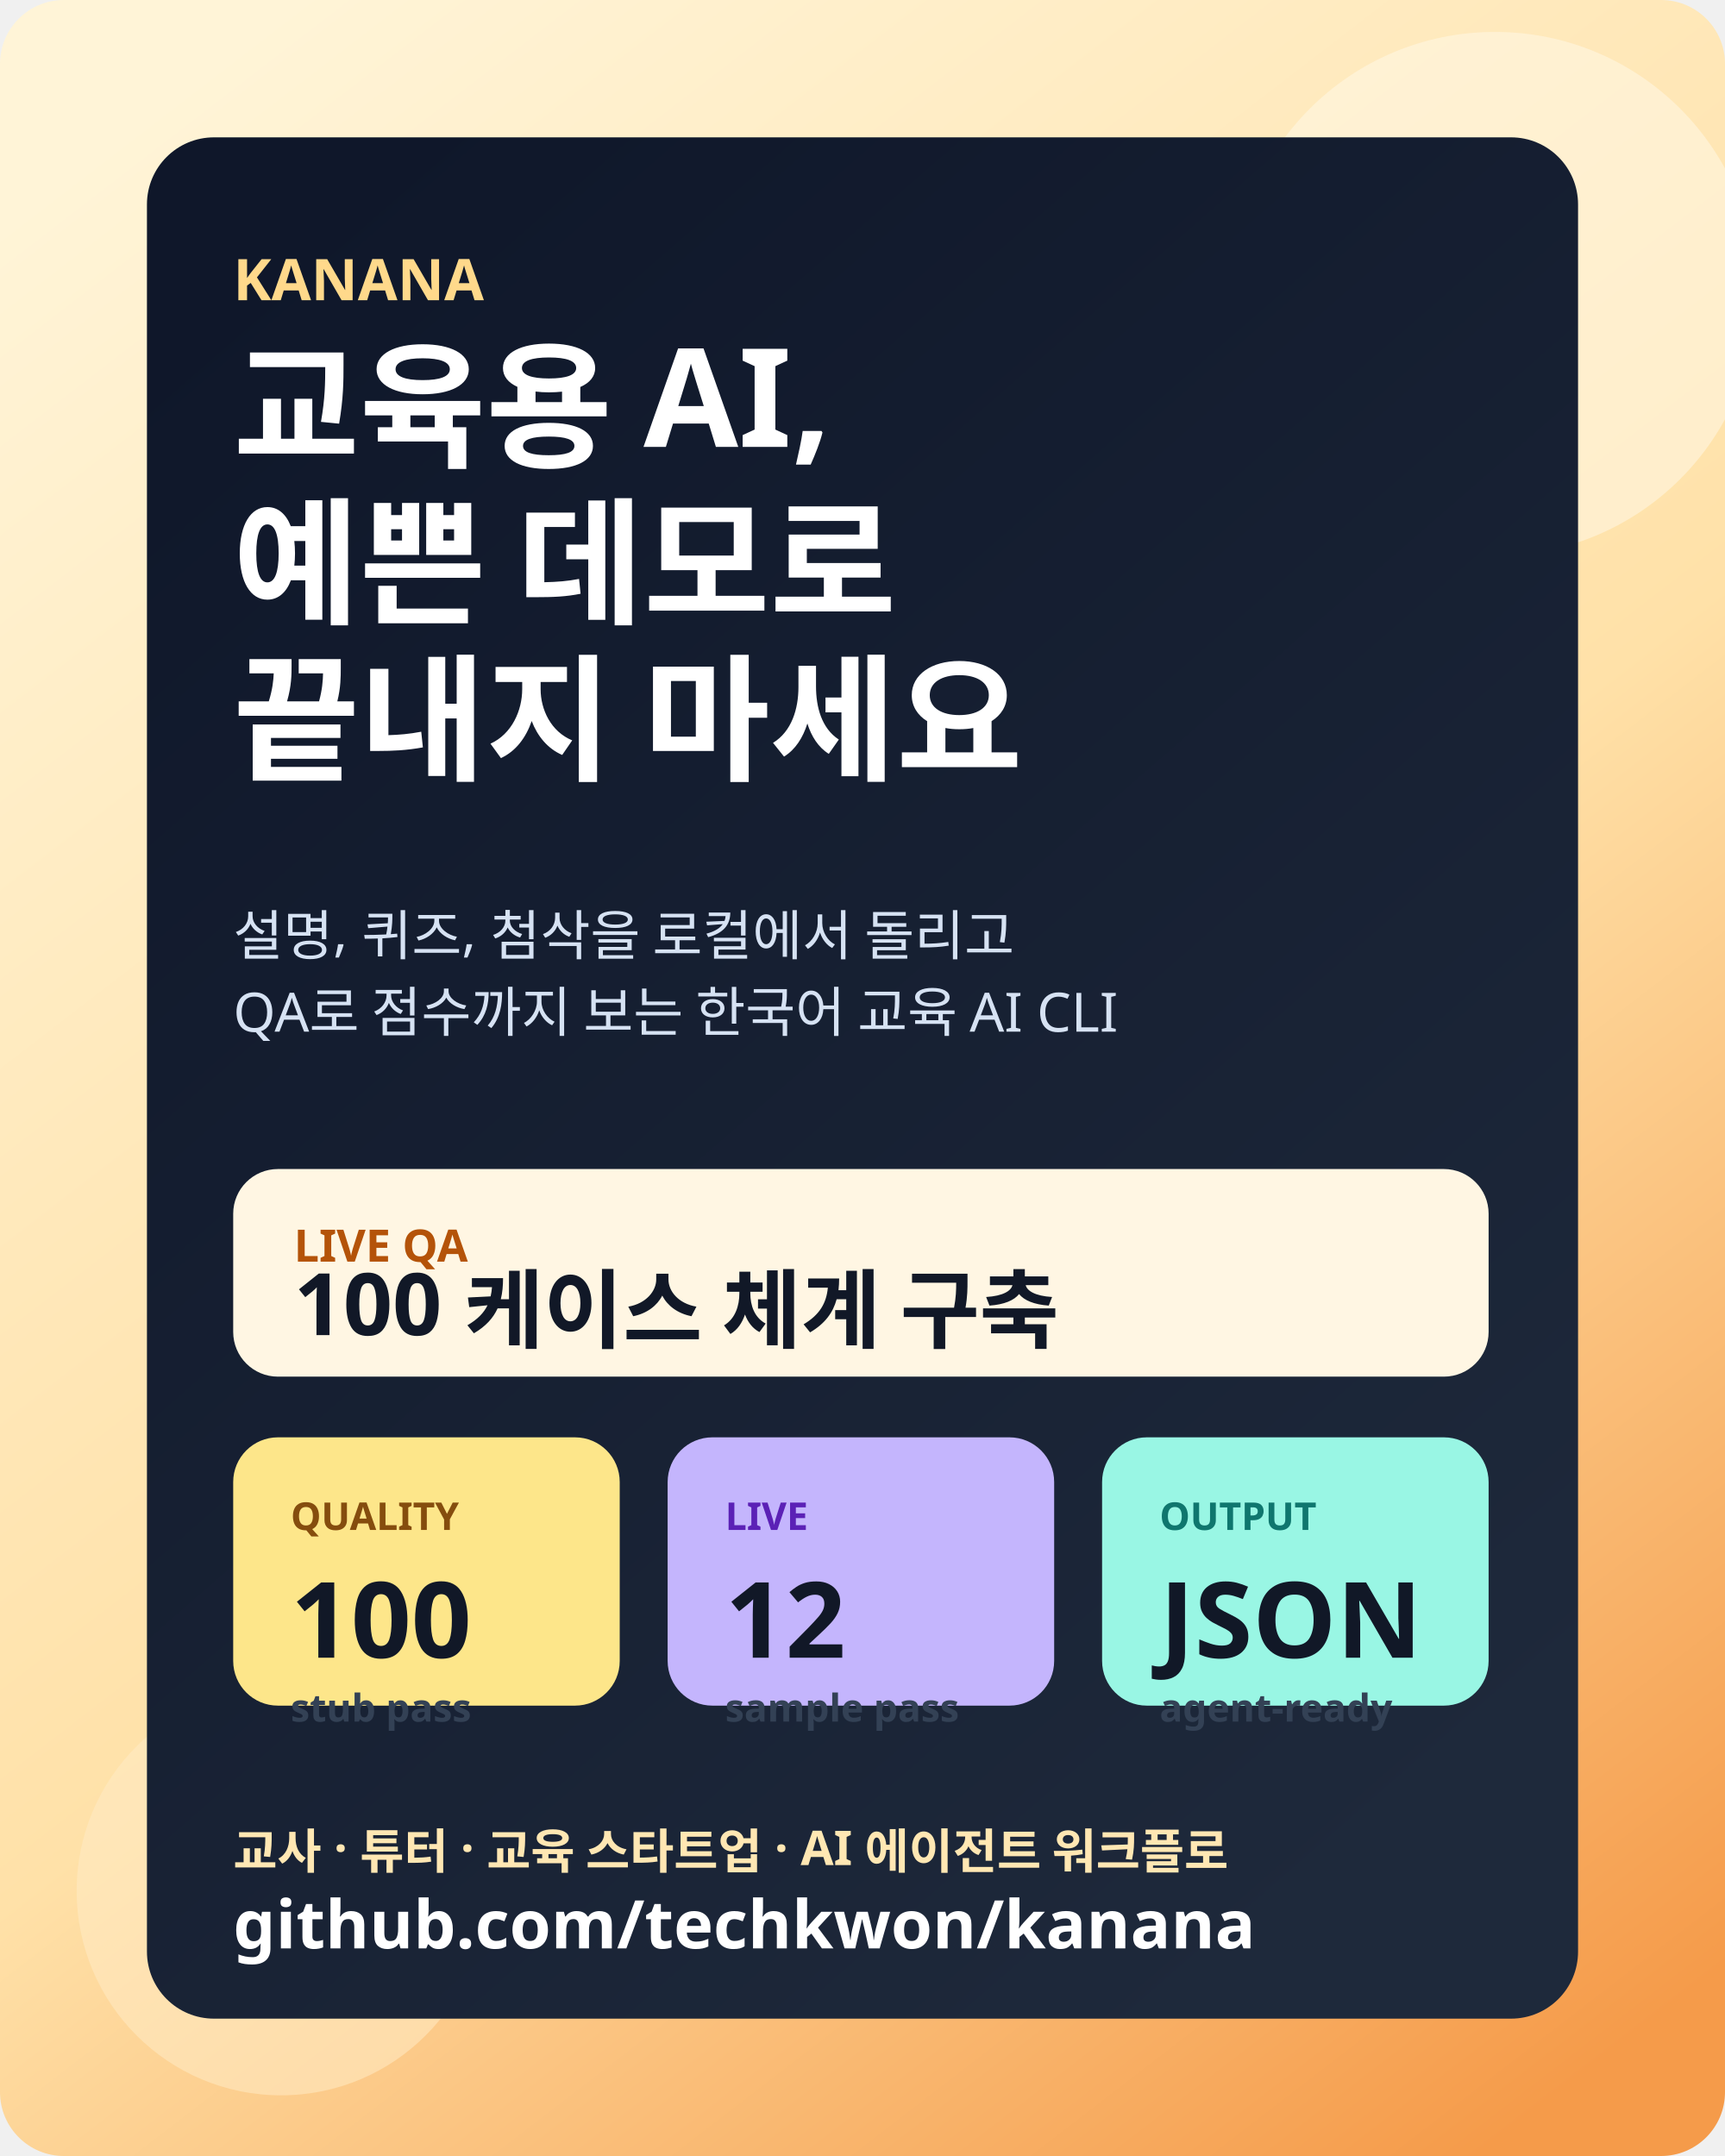
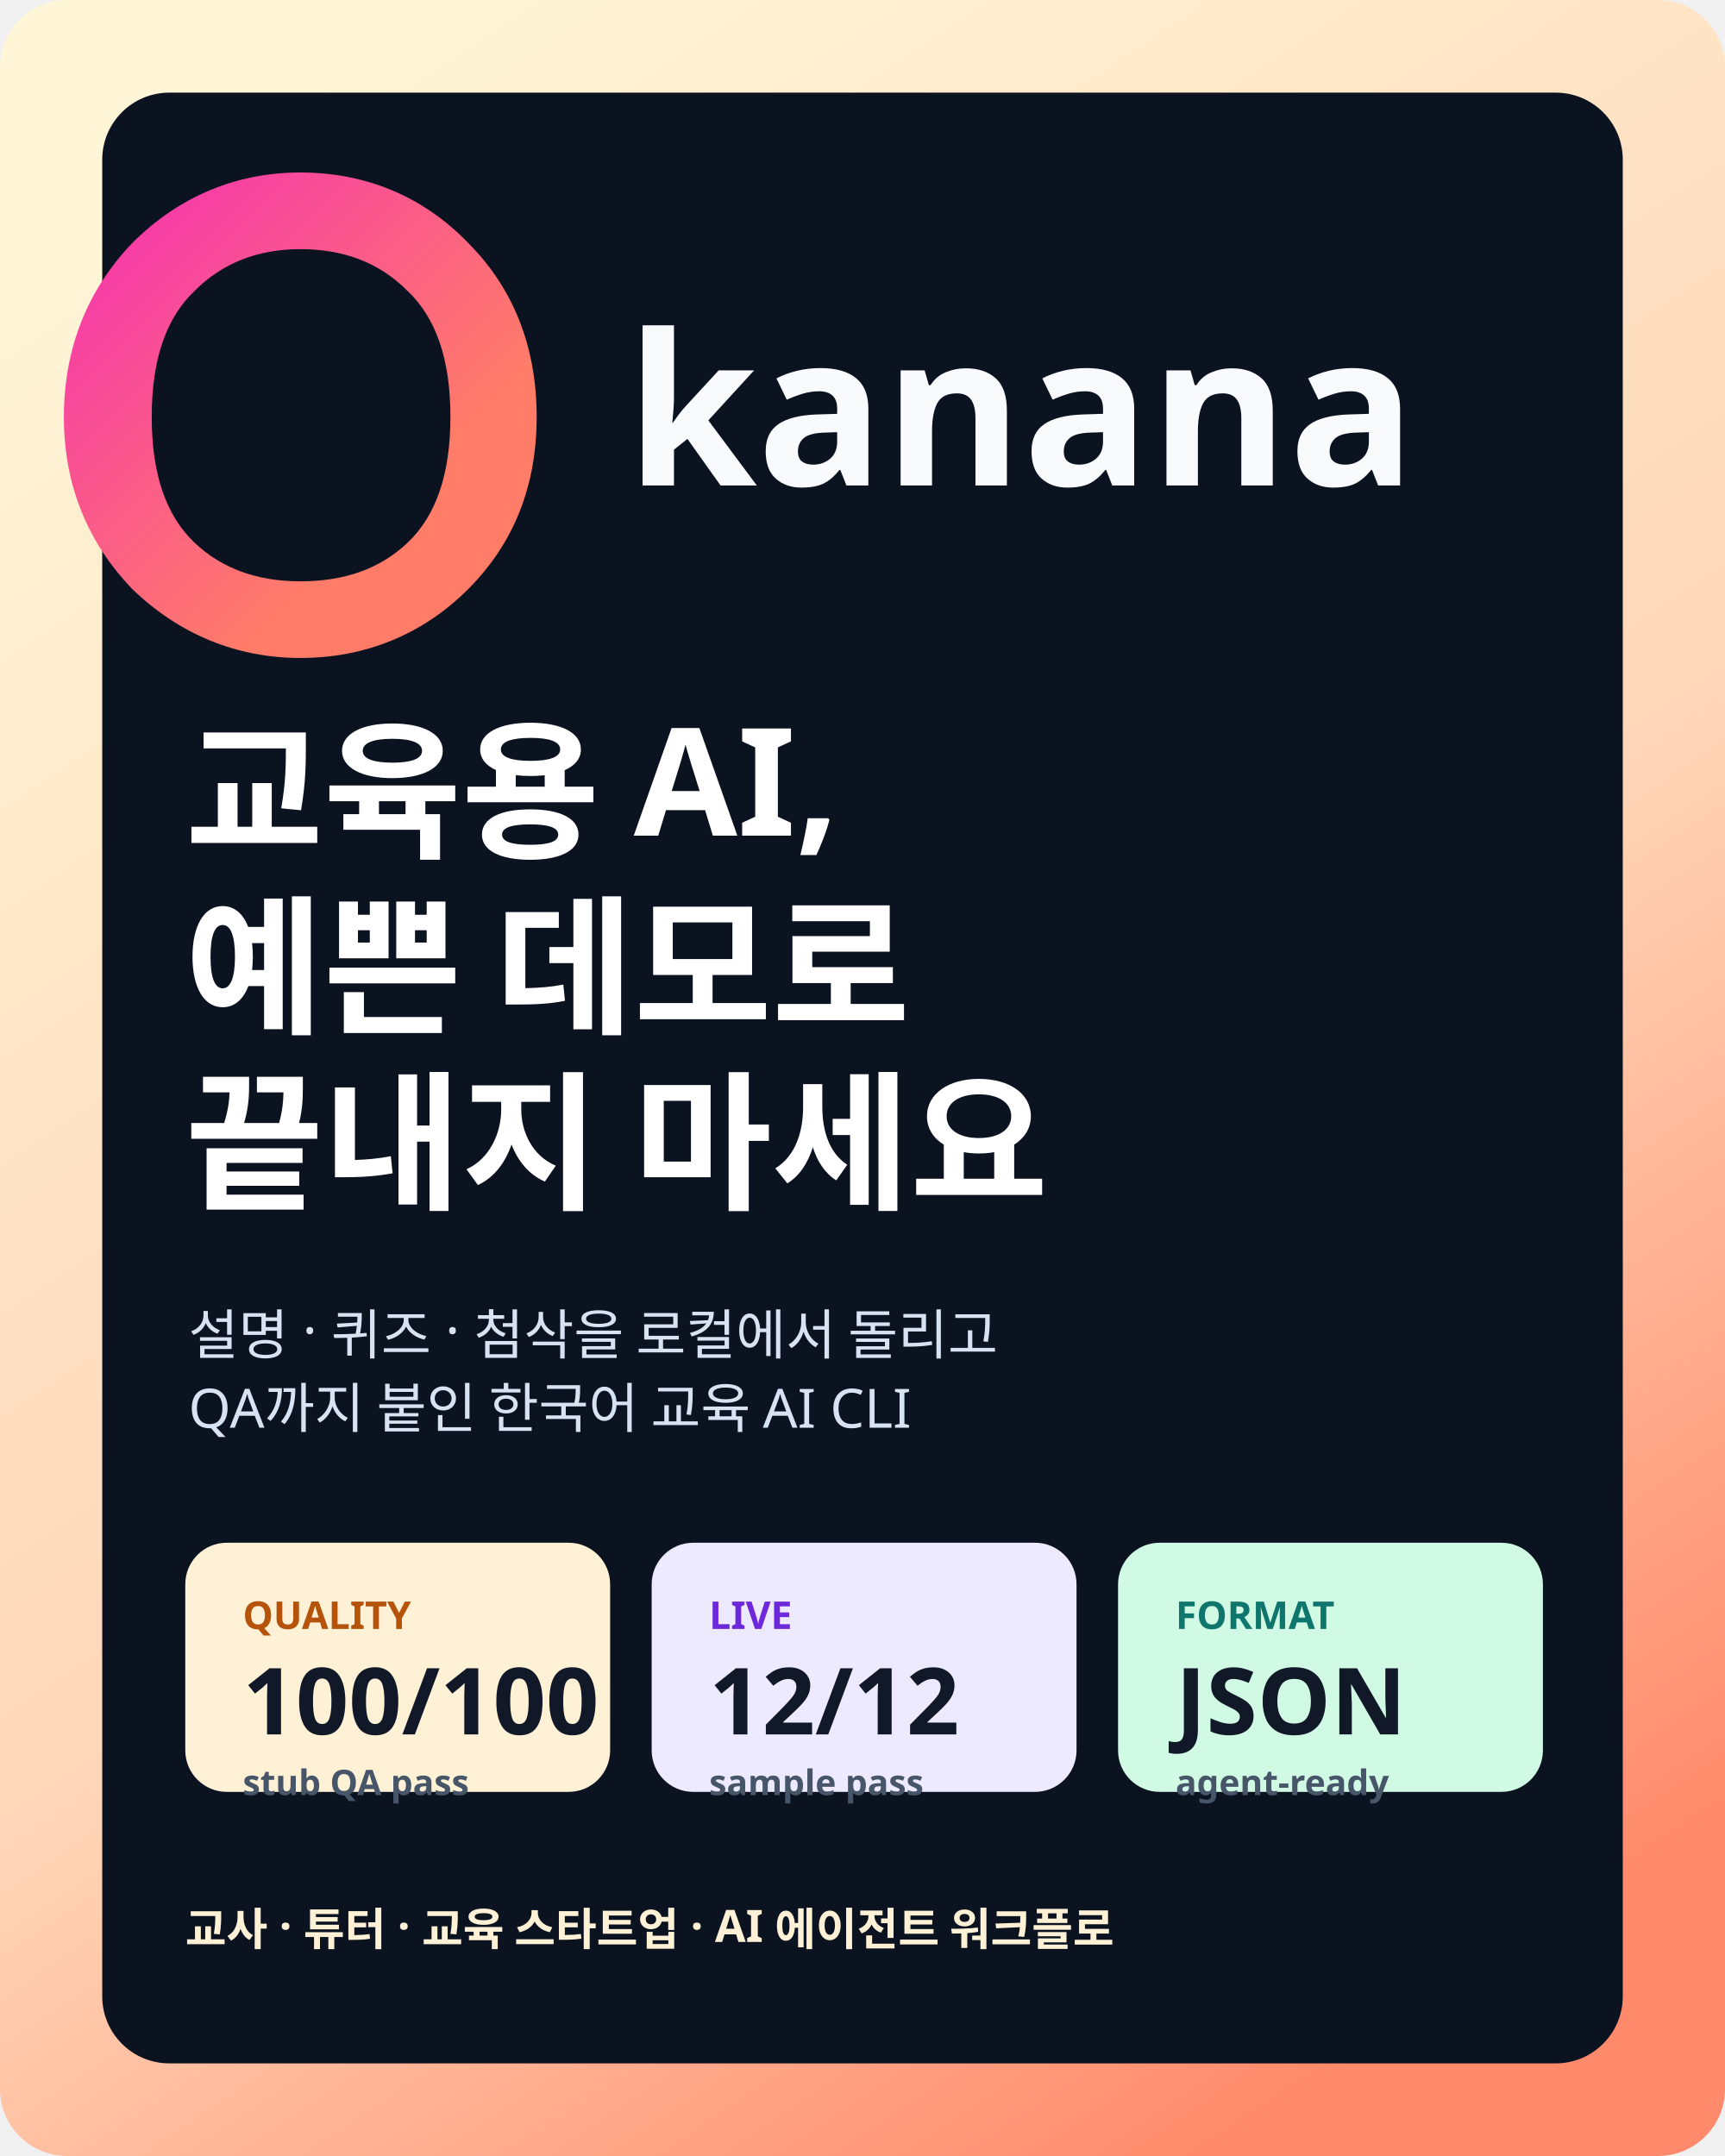
<svg xmlns="http://www.w3.org/2000/svg" width="1080" height="1350" viewBox="0 0 1080 1350" fill="none">
  <defs>
-     <linearGradient id="bg" x1="84" y1="76" x2="1013" y2="1283" gradientUnits="userSpaceOnUse">
-       <stop stop-color="#FFF4D7" />
-       <stop offset="0.55" stop-color="#FFE1A8" />
-       <stop offset="1" stop-color="#F59B4A" />
+     <linearGradient id="bg1" x1="140" y1="84" x2="918" y2="1246" gradientUnits="userSpaceOnUse">
+       <stop stop-color="#FFF5D7" />
+       <stop offset="0.58" stop-color="#FFD6B8" />
+       <stop offset="1" stop-color="#FF8A6B" />
    </linearGradient>
-     <linearGradient id="panel" x1="128" y1="184" x2="932" y2="1108" gradientUnits="userSpaceOnUse">
-       <stop stop-color="#0F172A" />
-       <stop offset="1" stop-color="#1E293B" />
+     <linearGradient id="ring1" x1="0" y1="0" x2="170" y2="170" gradientUnits="userSpaceOnUse">
+       <stop stop-color="#F63BA8" />
+       <stop offset="1" stop-color="#FF7C69" />
    </linearGradient>
  </defs>
-   <rect width="1080" height="1350" rx="40" fill="url(#bg)" />
-   <circle cx="936" cy="184" r="164" fill="#FFF7E6" fill-opacity="0.55" />
-   <circle cx="176" cy="1184" r="128" fill="#FFEBC4" fill-opacity="0.55" />
-   <rect x="92" y="86" width="896" height="1178" rx="42" fill="url(#panel)" />
-   <text x="146" y="188" fill="#FFD98B" font-size="36" font-weight="700" font-family="Pretendard, Apple SD Gothic Neo, Noto Sans KR, sans-serif">KANANA</text>
-   <text x="146" y="286" fill="#FFFFFF" font-size="86" font-weight="800" font-family="Pretendard, Apple SD Gothic Neo, Noto Sans KR, sans-serif">교육용 AI,</text>
-   <text x="146" y="384" fill="#FFFFFF" font-size="86" font-weight="800" font-family="Pretendard, Apple SD Gothic Neo, Noto Sans KR, sans-serif">예쁜 데모로</text>
-   <text x="146" y="482" fill="#FFFFFF" font-size="86" font-weight="800" font-family="Pretendard, Apple SD Gothic Neo, Noto Sans KR, sans-serif">끝내지 마세요</text>
-   <text x="146" y="598" fill="#D6E2F3" font-size="34" font-weight="500" font-family="Pretendard, Apple SD Gothic Neo, Noto Sans KR, sans-serif">설명, 퀴즈, 첨삭을 로컬에서 돌리고</text>
-   <text x="146" y="646" fill="#D6E2F3" font-size="34" font-weight="500" font-family="Pretendard, Apple SD Gothic Neo, Noto Sans KR, sans-serif">QA로 점수까지 보는 한국어 교육 AI CLI</text>
-   <rect x="146" y="732" width="786" height="130" rx="28" fill="#FFF6E3" />
-   <text x="184" y="790" fill="#B45309" font-size="28" font-weight="700" font-family="Pretendard, Apple SD Gothic Neo, Noto Sans KR, sans-serif">LIVE QA</text>
-   <text x="184" y="836" fill="#111827" font-size="54" font-weight="800" font-family="Pretendard, Apple SD Gothic Neo, Noto Sans KR, sans-serif">100 케이스 체계 구축</text>
-   <rect x="146" y="900" width="242" height="168" rx="28" fill="#FDE68A" />
-   <text x="182" y="958" fill="#854D0E" font-size="24" font-weight="700" font-family="Pretendard, Apple SD Gothic Neo, Noto Sans KR, sans-serif">QUALITY</text>
-   <text x="182" y="1038" fill="#111827" font-size="66" font-weight="800" font-family="Pretendard, Apple SD Gothic Neo, Noto Sans KR, sans-serif">100</text>
-   <text x="182" y="1078" fill="#334155" font-size="24" font-weight="600" font-family="Pretendard, Apple SD Gothic Neo, Noto Sans KR, sans-serif">stub pass</text>
-   <rect x="418" y="900" width="242" height="168" rx="28" fill="#C4B5FD" />
-   <text x="454" y="958" fill="#5B21B6" font-size="24" font-weight="700" font-family="Pretendard, Apple SD Gothic Neo, Noto Sans KR, sans-serif">LIVE</text>
-   <text x="454" y="1038" fill="#111827" font-size="66" font-weight="800" font-family="Pretendard, Apple SD Gothic Neo, Noto Sans KR, sans-serif">12</text>
-   <text x="454" y="1078" fill="#334155" font-size="24" font-weight="600" font-family="Pretendard, Apple SD Gothic Neo, Noto Sans KR, sans-serif">sample pass</text>
-   <rect x="690" y="900" width="242" height="168" rx="28" fill="#99F6E4" />
-   <text x="726" y="958" fill="#0F766E" font-size="24" font-weight="700" font-family="Pretendard, Apple SD Gothic Neo, Noto Sans KR, sans-serif">OUTPUT</text>
-   <text x="726" y="1038" fill="#111827" font-size="66" font-weight="800" font-family="Pretendard, Apple SD Gothic Neo, Noto Sans KR, sans-serif">JSON</text>
-   <text x="726" y="1078" fill="#334155" font-size="24" font-weight="600" font-family="Pretendard, Apple SD Gothic Neo, Noto Sans KR, sans-serif">agent-ready</text>
-   <text x="146" y="1170" fill="#FFE7B3" font-size="30" font-weight="700" font-family="Pretendard, Apple SD Gothic Neo, Noto Sans KR, sans-serif">교사 · 튜터 · 교육 스타트업 · AI 에이전트 워크플로</text>
-   <text x="146" y="1220" fill="#FFFFFF" font-size="42" font-weight="800" font-family="Pretendard, Apple SD Gothic Neo, Noto Sans KR, sans-serif">github.com/techkwon/kanana</text>
+   <rect width="1080" height="1350" rx="42" fill="url(#bg1)" />
+   <rect x="64" y="58" width="952" height="1234" rx="42" fill="#0B1220" />
+   <g transform="translate(112 108)">
+     <path d="M76 0C117 0 153 15 181 44C210 73 224 110 224 153C224 196 210 232 181 261C153 289 117 304 76 304C36 304 0 289 -29 261C-57 232 -72 196 -72 153C-72 110 -57 73 -29 44C0 15 36 0 76 0ZM76 48C49 48 27 57 10 74C-8 91 -17 117 -17 153C-17 189 -8 215 10 232C27 248 49 256 76 256C104 256 126 248 143 232C161 215 170 189 170 153C170 117 161 91 143 74C126 57 104 48 76 48Z" fill="url(#ring1)" />
+     <text x="280" y="196" fill="#F8FAFC" font-size="132" font-weight="700" font-family="Pretendard, Apple SD Gothic Neo, Noto Sans KR, sans-serif">kanana</text>
+   </g>
+   <text x="116" y="530" fill="#FFFFFF" font-size="94" font-weight="800" font-family="Pretendard, Apple SD Gothic Neo, Noto Sans KR, sans-serif">교육용 AI,</text>
+   <text x="116" y="640" fill="#FFFFFF" font-size="94" font-weight="800" font-family="Pretendard, Apple SD Gothic Neo, Noto Sans KR, sans-serif">예쁜 데모로</text>
+   <text x="116" y="750" fill="#FFFFFF" font-size="94" font-weight="800" font-family="Pretendard, Apple SD Gothic Neo, Noto Sans KR, sans-serif">끝내지 마세요</text>
+   <text x="118" y="848" fill="#D7E2F3" font-size="34" font-weight="500" font-family="Pretendard, Apple SD Gothic Neo, Noto Sans KR, sans-serif">설명 · 퀴즈 · 첨삭을 로컬에서 돌리고</text>
+   <text x="118" y="894" fill="#D7E2F3" font-size="34" font-weight="500" font-family="Pretendard, Apple SD Gothic Neo, Noto Sans KR, sans-serif">QA까지 붙인 한국어 교육 AI CLI</text>
+   <rect x="116" y="966" width="266" height="156" rx="26" fill="#FFF1D6" />
+   <text x="152" y="1020" fill="#B45309" font-size="24" font-weight="700" font-family="Pretendard, Apple SD Gothic Neo, Noto Sans KR, sans-serif">QUALITY</text>
+   <text x="152" y="1086" fill="#111827" font-size="58" font-weight="800" font-family="Pretendard, Apple SD Gothic Neo, Noto Sans KR, sans-serif">100/100</text>
+   <text x="152" y="1124" fill="#475569" font-size="22" font-weight="600" font-family="Pretendard, Apple SD Gothic Neo, Noto Sans KR, sans-serif">stub QA pass</text>
+   <rect x="408" y="966" width="266" height="156" rx="26" fill="#EDE9FE" />
+   <text x="444" y="1020" fill="#6D28D9" font-size="24" font-weight="700" font-family="Pretendard, Apple SD Gothic Neo, Noto Sans KR, sans-serif">LIVE</text>
+   <text x="444" y="1086" fill="#111827" font-size="58" font-weight="800" font-family="Pretendard, Apple SD Gothic Neo, Noto Sans KR, sans-serif">12/12</text>
+   <text x="444" y="1124" fill="#475569" font-size="22" font-weight="600" font-family="Pretendard, Apple SD Gothic Neo, Noto Sans KR, sans-serif">sample pass</text>
+   <rect x="700" y="966" width="266" height="156" rx="26" fill="#D1FAE5" />
+   <text x="736" y="1020" fill="#0F766E" font-size="24" font-weight="700" font-family="Pretendard, Apple SD Gothic Neo, Noto Sans KR, sans-serif">FORMAT</text>
+   <text x="736" y="1086" fill="#111827" font-size="58" font-weight="800" font-family="Pretendard, Apple SD Gothic Neo, Noto Sans KR, sans-serif">JSON</text>
+   <text x="736" y="1124" fill="#475569" font-size="22" font-weight="600" font-family="Pretendard, Apple SD Gothic Neo, Noto Sans KR, sans-serif">agent-ready</text>
+   <text x="116" y="1218" fill="#FFF1D6" font-size="28" font-weight="700" font-family="Pretendard, Apple SD Gothic Neo, Noto Sans KR, sans-serif">교사 · 튜터 · 교육 스타트업 · AI 에이전트 워크플로</text>
</svg>
